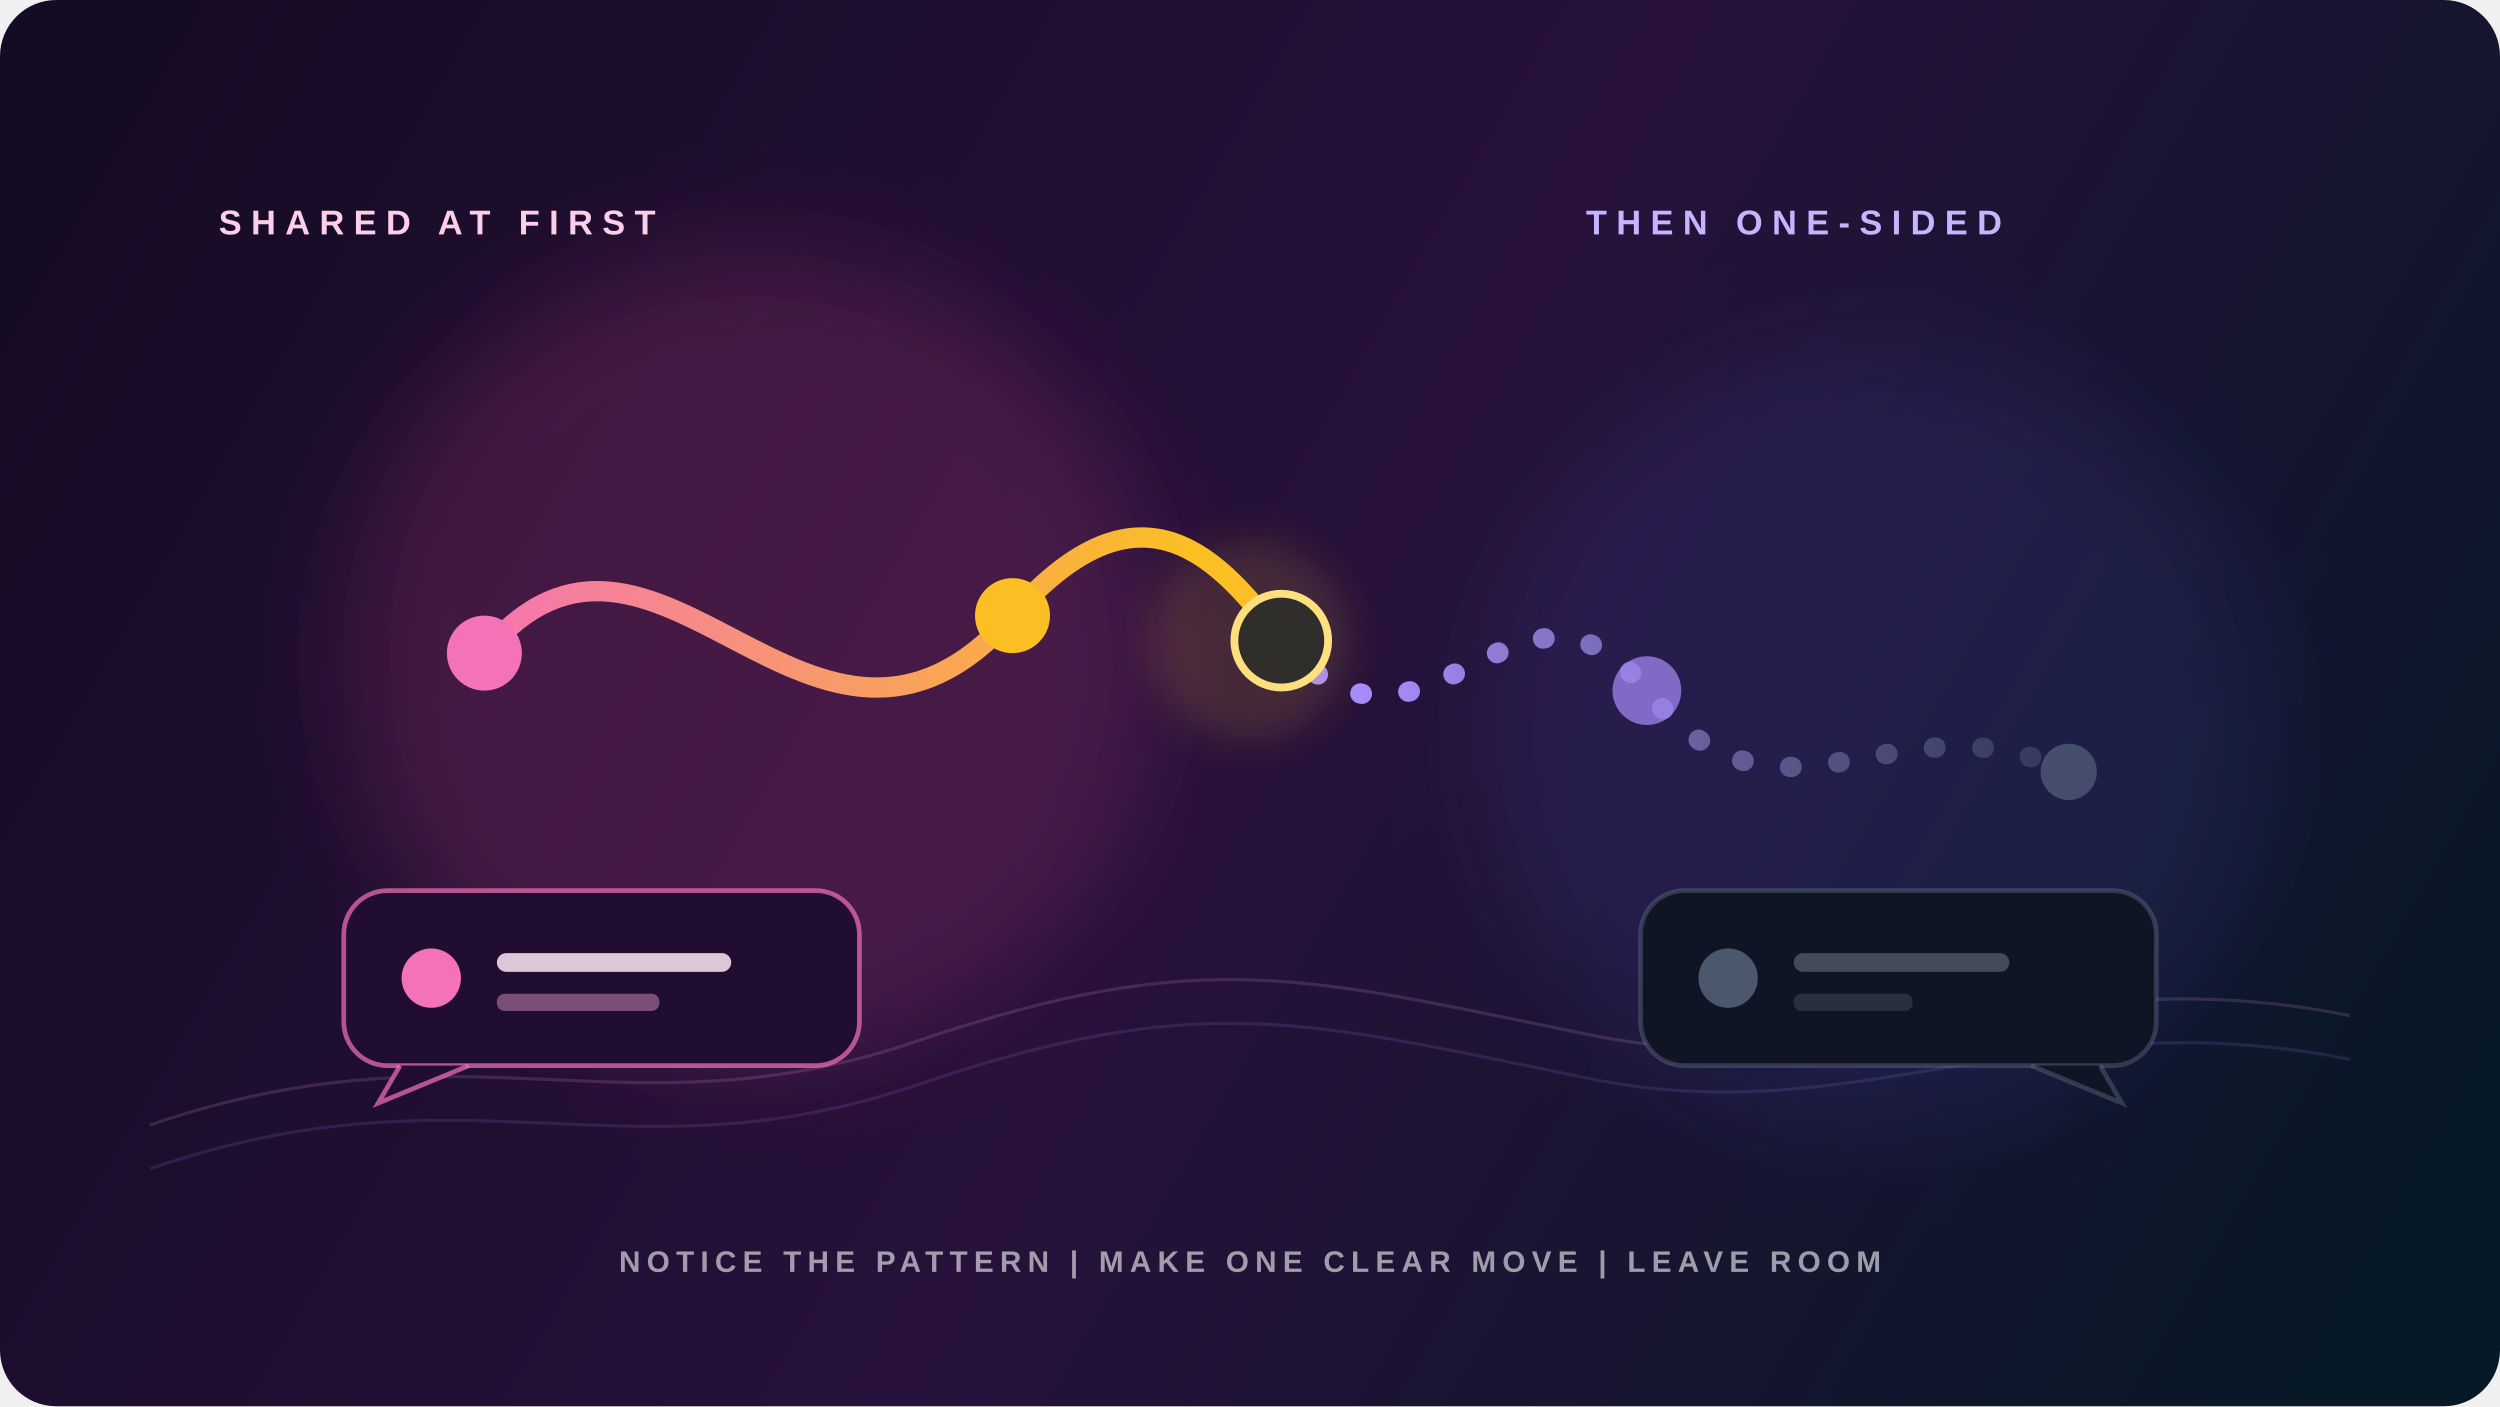
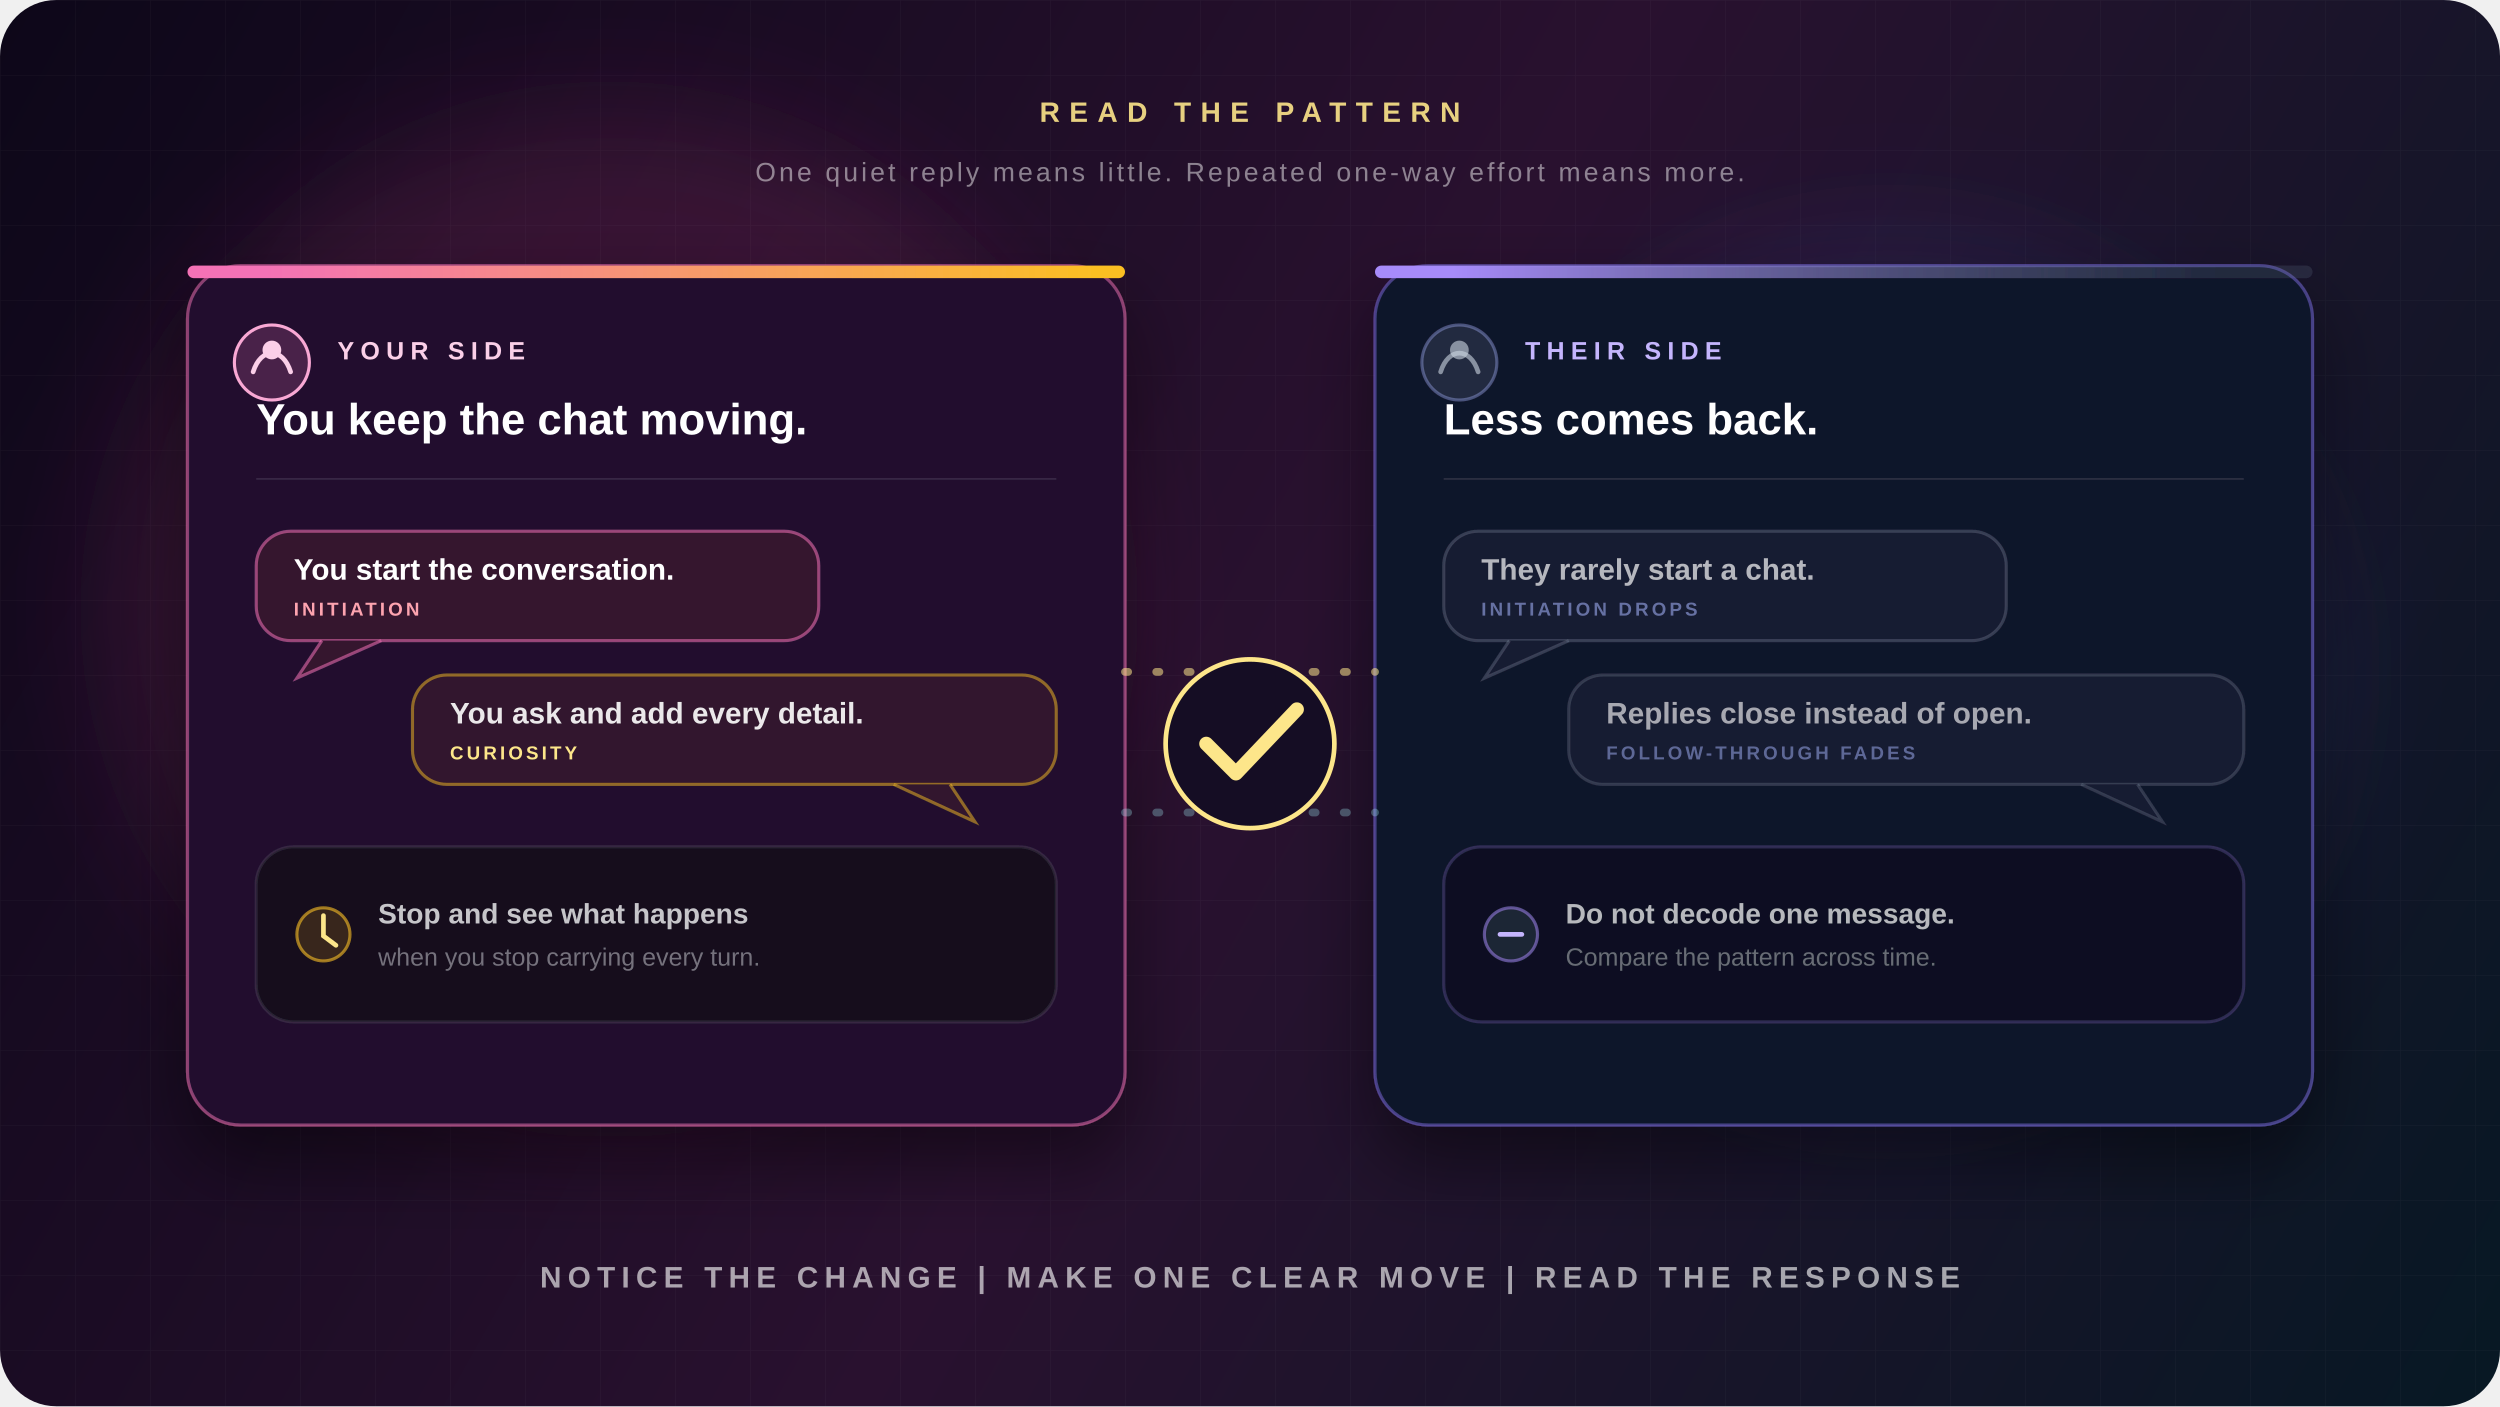
<svg xmlns="http://www.w3.org/2000/svg" width="1600" height="900" viewBox="0 0 1600 900" fill="none" role="img" aria-labelledby="title desc">
  <defs>
-     <linearGradient id="bg" x1="80" y1="40" x2="1500" y2="860" gradientUnits="userSpaceOnUse">
-       <stop stop-color="#160B25" />
-       <stop offset="0.52" stop-color="#27113A" />
-       <stop offset="1" stop-color="#071827" />
+     <linearGradient id="bg" x1="0" y1="0" x2="1600" y2="900" gradientUnits="userSpaceOnUse">
+       <stop stop-color="#0D0719" />
+       <stop offset="0.5" stop-color="#29112F" />
+       <stop offset="1" stop-color="#071824" />
    </linearGradient>
-     <linearGradient id="active" x1="290" y1="0" x2="760" y2="0" gradientUnits="userSpaceOnUse">
+     <linearGradient id="active" x1="170" y1="0" x2="700" y2="0" gradientUnits="userSpaceOnUse">
      <stop stop-color="#F472B6" />
      <stop offset="1" stop-color="#FBBF24" />
    </linearGradient>
-     <linearGradient id="fading" x1="890" y1="0" x2="1320" y2="0" gradientUnits="userSpaceOnUse">
+     <linearGradient id="quiet" x1="930" y1="0" x2="1420" y2="0" gradientUnits="userSpaceOnUse">
      <stop stop-color="#A78BFA" />
-       <stop offset="1" stop-color="#64748B" stop-opacity="0.3" />
+       <stop offset="1" stop-color="#64748B" stop-opacity="0.2" />
    </linearGradient>
+     <pattern id="grid" width="48" height="48" patternUnits="userSpaceOnUse">
+       <path d="M48 0H0V48" stroke="#FFFFFF" stroke-opacity="0.035" />
+     </pattern>
    <filter id="glow" x="-60%" y="-60%" width="220%" height="220%">
-       <feGaussianBlur stdDeviation="34" />
+       <feGaussianBlur stdDeviation="38" />
    </filter>
-     <filter id="soft" x="-30%" y="-30%" width="160%" height="160%">
-       <feGaussianBlur stdDeviation="12" />
+     <filter id="shadow" x="-30%" y="-30%" width="160%" height="180%">
+       <feDropShadow dx="0" dy="24" stdDeviation="24" flood-color="#000000" flood-opacity="0.45" />
    </filter>
  </defs>
  <rect width="1600" height="900" rx="36" fill="url(#bg)" />
-   <circle cx="480" cy="420" r="260" fill="#EC4899" fill-opacity="0.18" filter="url(#glow)" />
-   <circle cx="1200" cy="470" r="250" fill="#6366F1" fill-opacity="0.12" filter="url(#glow)" />
-   <path d="M96 720C300 650 400 730 588 666C770 604 838 626 1016 662C1190 698 1304 610 1504 650" stroke="#F9A8D4" stroke-opacity="0.16" stroke-width="2" />
-   <path d="M96 748C300 678 400 758 588 694C770 632 838 654 1016 690C1190 726 1304 638 1504 678" stroke="#A78BFA" stroke-opacity="0.14" stroke-width="2" />
-   <text x="140" y="150" fill="#FBCFE8" font-family="Arial,sans-serif" font-size="22" font-weight="900" letter-spacing="6">SHARED AT FIRST</text>
-   <text x="1015" y="150" fill="#C4B5FD" font-family="Arial,sans-serif" font-size="22" font-weight="900" letter-spacing="6">THEN ONE-SIDED</text>
-   <path d="M310 418C420 286 520 538 648 394C724 308 774 346 820 410" stroke="url(#active)" stroke-width="13" stroke-linecap="round" />
-   <path d="M820 410C912 516 970 338 1054 442C1140 548 1212 440 1324 494" stroke="url(#fading)" stroke-width="13" stroke-linecap="round" stroke-dasharray="1 30" />
-   <circle cx="310" cy="418" r="24" fill="#F472B6" />
-   <circle cx="648" cy="394" r="24" fill="#FBBF24" />
-   <circle cx="820" cy="410" r="30" fill="#0F172A" stroke="#FDE68A" stroke-width="5" />
-   <circle cx="1054" cy="442" r="22" fill="#A78BFA" fill-opacity="0.7" />
-   <circle cx="1324" cy="494" r="18" fill="#64748B" fill-opacity="0.55" />
-   <g transform="translate(220 570)">
-     <rect width="330" height="112" rx="28" fill="#210D32" stroke="#F472B6" stroke-opacity="0.7" stroke-width="3" />
-     <circle cx="56" cy="56" r="19" fill="#F472B6" />
-     <rect x="98" y="40" width="150" height="12" rx="6" fill="#FCE7F3" fill-opacity="0.85" />
-     <rect x="98" y="66" width="104" height="11" rx="5" fill="#F9A8D4" fill-opacity="0.42" />
-     <path d="M36 112L22 136L80 112" fill="#210D32" stroke="#F472B6" stroke-opacity="0.7" stroke-width="3" />
+   <rect width="1600" height="900" rx="36" fill="url(#grid)" />
+   <circle cx="390" cy="390" r="320" fill="#EC4899" fill-opacity="0.14" filter="url(#glow)" />
+   <circle cx="1210" cy="430" r="280" fill="#6366F1" fill-opacity="0.12" filter="url(#glow)" />
+   <text x="800" y="78" text-anchor="middle" fill="#FDE68A" fill-opacity="0.9" font-family="Arial,sans-serif" font-size="18" font-weight="900" letter-spacing="6">READ THE PATTERN</text>
+   <text x="800" y="116" text-anchor="middle" fill="#FFFFFF" fill-opacity="0.48" font-family="Arial,sans-serif" font-size="17" letter-spacing="2">One quiet reply means little. Repeated one-way effort means more.</text>
+   <g filter="url(#shadow)">
+     <rect x="120" y="170" width="600" height="550" rx="34" fill="#21102F" stroke="#F472B6" stroke-opacity="0.5" stroke-width="2" />
+     <rect x="120" y="170" width="600" height="8" rx="4" fill="url(#active)" />
+     <circle cx="174" cy="232" r="24" fill="#F472B6" fill-opacity="0.2" stroke="#F9A8D4" stroke-width="2" />
+     <path d="M162 238C167 222 181 222 186 238" stroke="#FBCFE8" stroke-width="3" stroke-linecap="round" />
+     <circle cx="174" cy="224" r="6" fill="#FBCFE8" />
+     <text x="216" y="230" fill="#FBCFE8" font-family="Arial,sans-serif" font-size="16" font-weight="900" letter-spacing="4">YOUR SIDE</text>
+     <text x="164" y="278" fill="#FFFFFF" font-family="Arial,sans-serif" font-size="28" font-weight="800">You keep the chat moving.</text>
+     <rect x="164" y="306" width="512" height="1" fill="#FFFFFF" fill-opacity="0.12" />
+     <g transform="translate(164 340)">
+       <rect width="360" height="70" rx="22" fill="#35152F" stroke="#F472B6" stroke-opacity="0.55" stroke-width="2" />
+       <text x="24" y="31" fill="#FFFFFF" font-family="Arial,sans-serif" font-size="19" font-weight="700">You start the conversation.</text>
+       <text x="24" y="54" fill="#FDA4AF" font-family="Arial,sans-serif" font-size="12" font-weight="900" letter-spacing="2">INITIATION</text>
+       <path d="M42 70L26 94L80 70" fill="#35152F" stroke="#F472B6" stroke-opacity="0.55" stroke-width="2" />
+     </g>
+     <g transform="translate(264 432)">
+       <rect width="412" height="70" rx="22" fill="#30172D" stroke="#FBBF24" stroke-opacity="0.5" stroke-width="2" />
+       <text x="24" y="31" fill="#FFFFFF" fill-opacity="0.9" font-family="Arial,sans-serif" font-size="19" font-weight="700">You ask and add every detail.</text>
+       <text x="24" y="54" fill="#FDE68A" font-family="Arial,sans-serif" font-size="12" font-weight="900" letter-spacing="2">CURIOSITY</text>
+       <path d="M344 70L360 94L308 70" fill="#30172D" stroke="#FBBF24" stroke-opacity="0.5" stroke-width="2" />
+     </g>
+     <g transform="translate(164 542)">
+       <rect width="512" height="112" rx="24" fill="#120B1C" stroke="#FFFFFF" stroke-opacity="0.1" stroke-width="2" />
+       <circle cx="43" cy="56" r="17" fill="#FBBF24" fill-opacity="0.16" stroke="#FBBF24" stroke-opacity="0.6" stroke-width="2" />
+       <path d="M43 44V57L51 63" stroke="#FDE68A" stroke-width="3" stroke-linecap="round" />
+       <text x="78" y="49" fill="#FFFFFF" fill-opacity="0.76" font-family="Arial,sans-serif" font-size="18" font-weight="700">Stop and see what happens</text>
+       <text x="78" y="76" fill="#FFFFFF" fill-opacity="0.42" font-family="Arial,sans-serif" font-size="16">when you stop carrying every turn.</text>
+     </g>
  </g>
-   <g transform="translate(1050 570)">
-     <rect width="330" height="112" rx="28" fill="#101526" stroke="#94A3B8" stroke-opacity="0.26" stroke-width="3" />
-     <circle cx="56" cy="56" r="19" fill="#64748B" fill-opacity="0.7" />
-     <rect x="98" y="40" width="138" height="12" rx="6" fill="#CBD5E1" fill-opacity="0.28" />
-     <rect x="98" y="66" width="76" height="11" rx="5" fill="#CBD5E1" fill-opacity="0.14" />
-     <path d="M294 112L308 136L250 112" fill="#101526" stroke="#94A3B8" stroke-opacity="0.26" stroke-width="3" />
+   <g filter="url(#shadow)">
+     <rect x="880" y="170" width="600" height="550" rx="34" fill="#11162B" stroke="#8B7CFF" stroke-opacity="0.42" stroke-width="2" />
+     <rect x="880" y="170" width="600" height="8" rx="4" fill="url(#quiet)" />
+     <circle cx="934" cy="232" r="24" fill="#64748B" fill-opacity="0.22" stroke="#A5B4FC" stroke-opacity="0.38" stroke-width="2" />
+     <circle cx="934" cy="224" r="6" fill="#CBD5E1" fill-opacity="0.6" />
+     <path d="M922 238C927 222 941 222 946 238" stroke="#CBD5E1" stroke-opacity="0.6" stroke-width="3" stroke-linecap="round" />
+     <text x="976" y="230" fill="#C4B5FD" font-family="Arial,sans-serif" font-size="16" font-weight="900" letter-spacing="4">THEIR SIDE</text>
+     <text x="924" y="278" fill="#FFFFFF" font-family="Arial,sans-serif" font-size="28" font-weight="800">Less comes back.</text>
+     <rect x="924" y="306" width="512" height="1" fill="#FFFFFF" fill-opacity="0.12" />
+     <g transform="translate(924 340)">
+       <rect width="360" height="70" rx="22" fill="#171B31" stroke="#94A3B8" stroke-opacity="0.28" stroke-width="2" />
+       <text x="24" y="31" fill="#FFFFFF" fill-opacity="0.68" font-family="Arial,sans-serif" font-size="19" font-weight="700">They rarely start a chat.</text>
+       <text x="24" y="54" fill="#A5B4FC" fill-opacity="0.56" font-family="Arial,sans-serif" font-size="12" font-weight="900" letter-spacing="2">INITIATION DROPS</text>
+       <path d="M42 70L26 94L80 70" fill="#171B31" stroke="#94A3B8" stroke-opacity="0.28" stroke-width="2" />
+     </g>
+     <g transform="translate(1004 432)">
+       <rect width="432" height="70" rx="22" fill="#171B31" stroke="#94A3B8" stroke-opacity="0.24" stroke-width="2" />
+       <text x="24" y="31" fill="#FFFFFF" fill-opacity="0.62" font-family="Arial,sans-serif" font-size="19" font-weight="700">Replies close instead of open.</text>
+       <text x="24" y="54" fill="#A5B4FC" fill-opacity="0.5" font-family="Arial,sans-serif" font-size="12" font-weight="900" letter-spacing="2">FOLLOW-THROUGH FADES</text>
+       <path d="M364 70L380 94L328 70" fill="#171B31" stroke="#94A3B8" stroke-opacity="0.24" stroke-width="2" />
+     </g>
+     <g transform="translate(924 542)">
+       <rect width="512" height="112" rx="24" fill="#0C1121" stroke="#A78BFA" stroke-opacity="0.22" stroke-width="2" />
+       <circle cx="43" cy="56" r="17" fill="#64748B" fill-opacity="0.2" stroke="#A78BFA" stroke-opacity="0.52" stroke-width="2" />
+       <path d="M36 56H50" stroke="#C4B5FD" stroke-width="3" stroke-linecap="round" />
+       <text x="78" y="49" fill="#FFFFFF" fill-opacity="0.7" font-family="Arial,sans-serif" font-size="18" font-weight="700">Do not decode one message.</text>
+       <text x="78" y="76" fill="#FFFFFF" fill-opacity="0.38" font-family="Arial,sans-serif" font-size="16">Compare the pattern across time.</text>
+     </g>
  </g>
-   <circle cx="800" cy="410" r="64" fill="#FBBF24" fill-opacity="0.14" filter="url(#soft)" />
-   <text x="800" y="814" text-anchor="middle" fill="#FFFFFF" fill-opacity="0.58" font-family="Arial,sans-serif" font-size="19" font-weight="700" letter-spacing="4">NOTICE THE PATTERN  |  MAKE ONE CLEAR MOVE  |  LEAVE ROOM</text>
+   <g>
+     <path d="M720 430H880" stroke="#FDE68A" stroke-opacity="0.55" stroke-width="5" stroke-dasharray="2 18" stroke-linecap="round" />
+     <path d="M720 520H880" stroke="#A5F3FC" stroke-opacity="0.3" stroke-width="5" stroke-dasharray="2 18" stroke-linecap="round" />
+     <circle cx="800" cy="476" r="54" fill="#150D24" stroke="#FDE68A" stroke-width="3" />
+     <path d="M772 476L791 495L830 454" stroke="#FDE68A" stroke-width="9" stroke-linecap="round" stroke-linejoin="round" />
+   </g>
+   <text x="800" y="824" text-anchor="middle" fill="#FFFFFF" fill-opacity="0.62" font-family="Arial,sans-serif" font-size="19" font-weight="700" letter-spacing="4">NOTICE THE CHANGE  |  MAKE ONE CLEAR MOVE  |  READ THE RESPONSE</text>
</svg>
